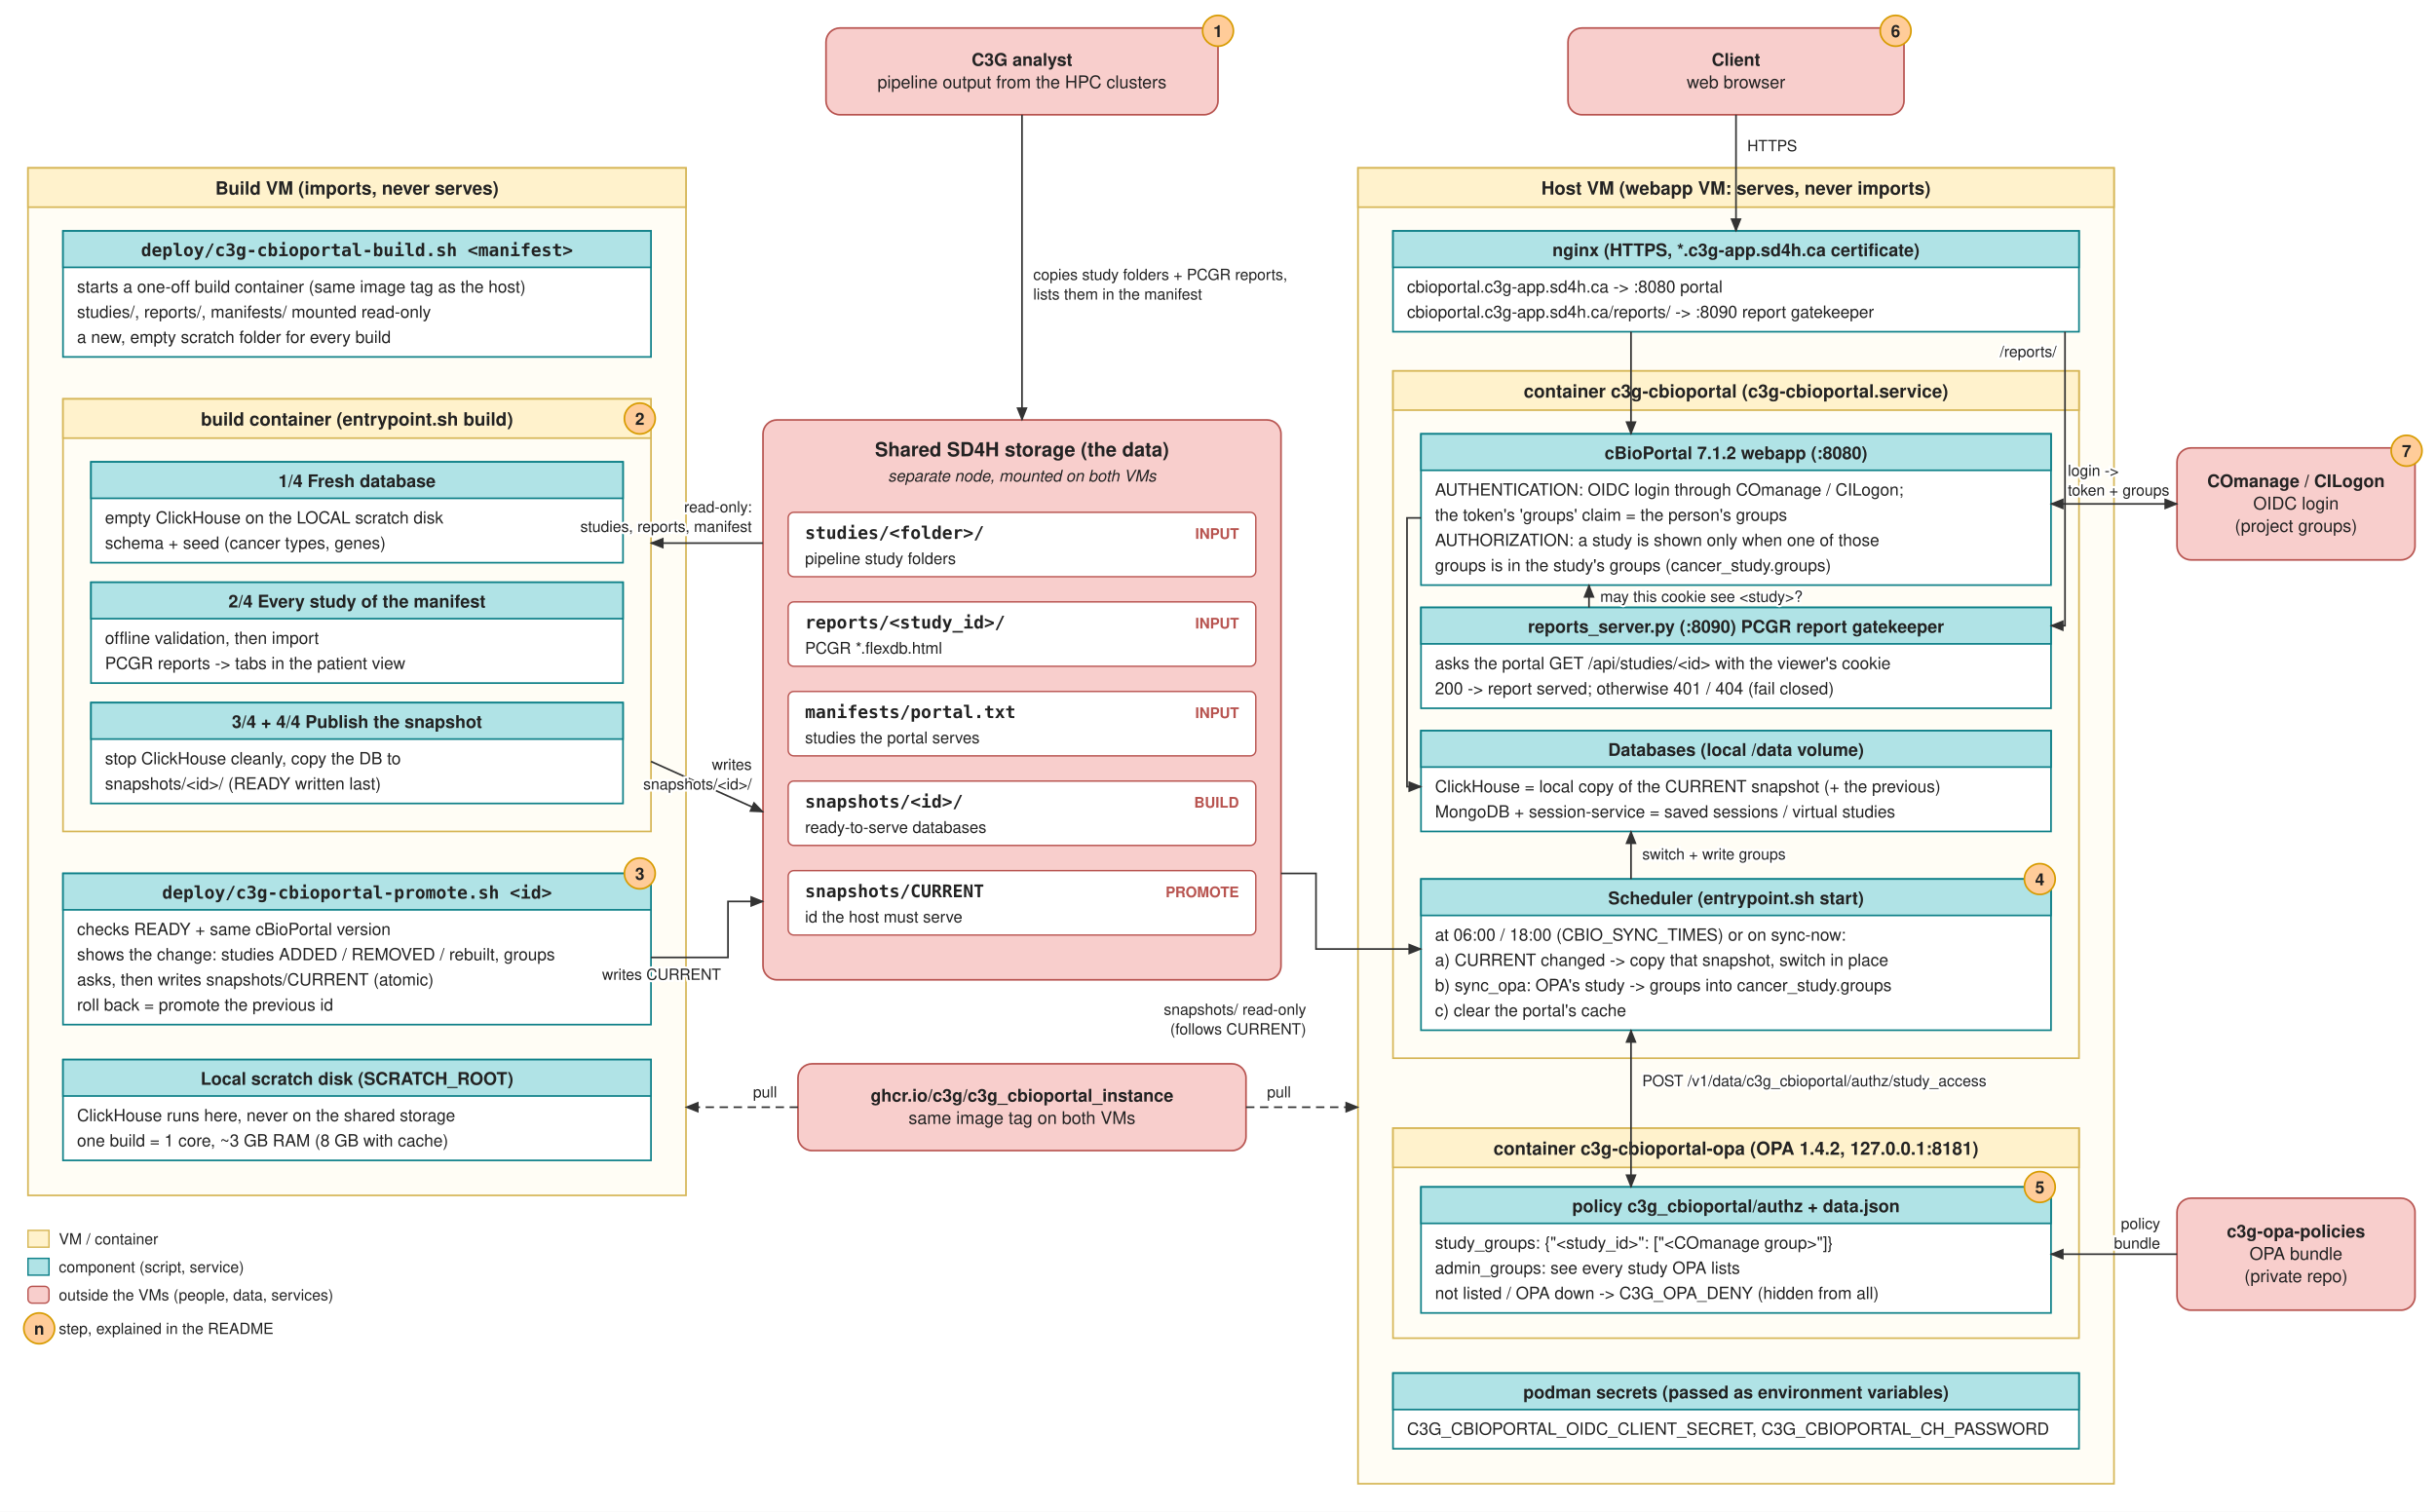
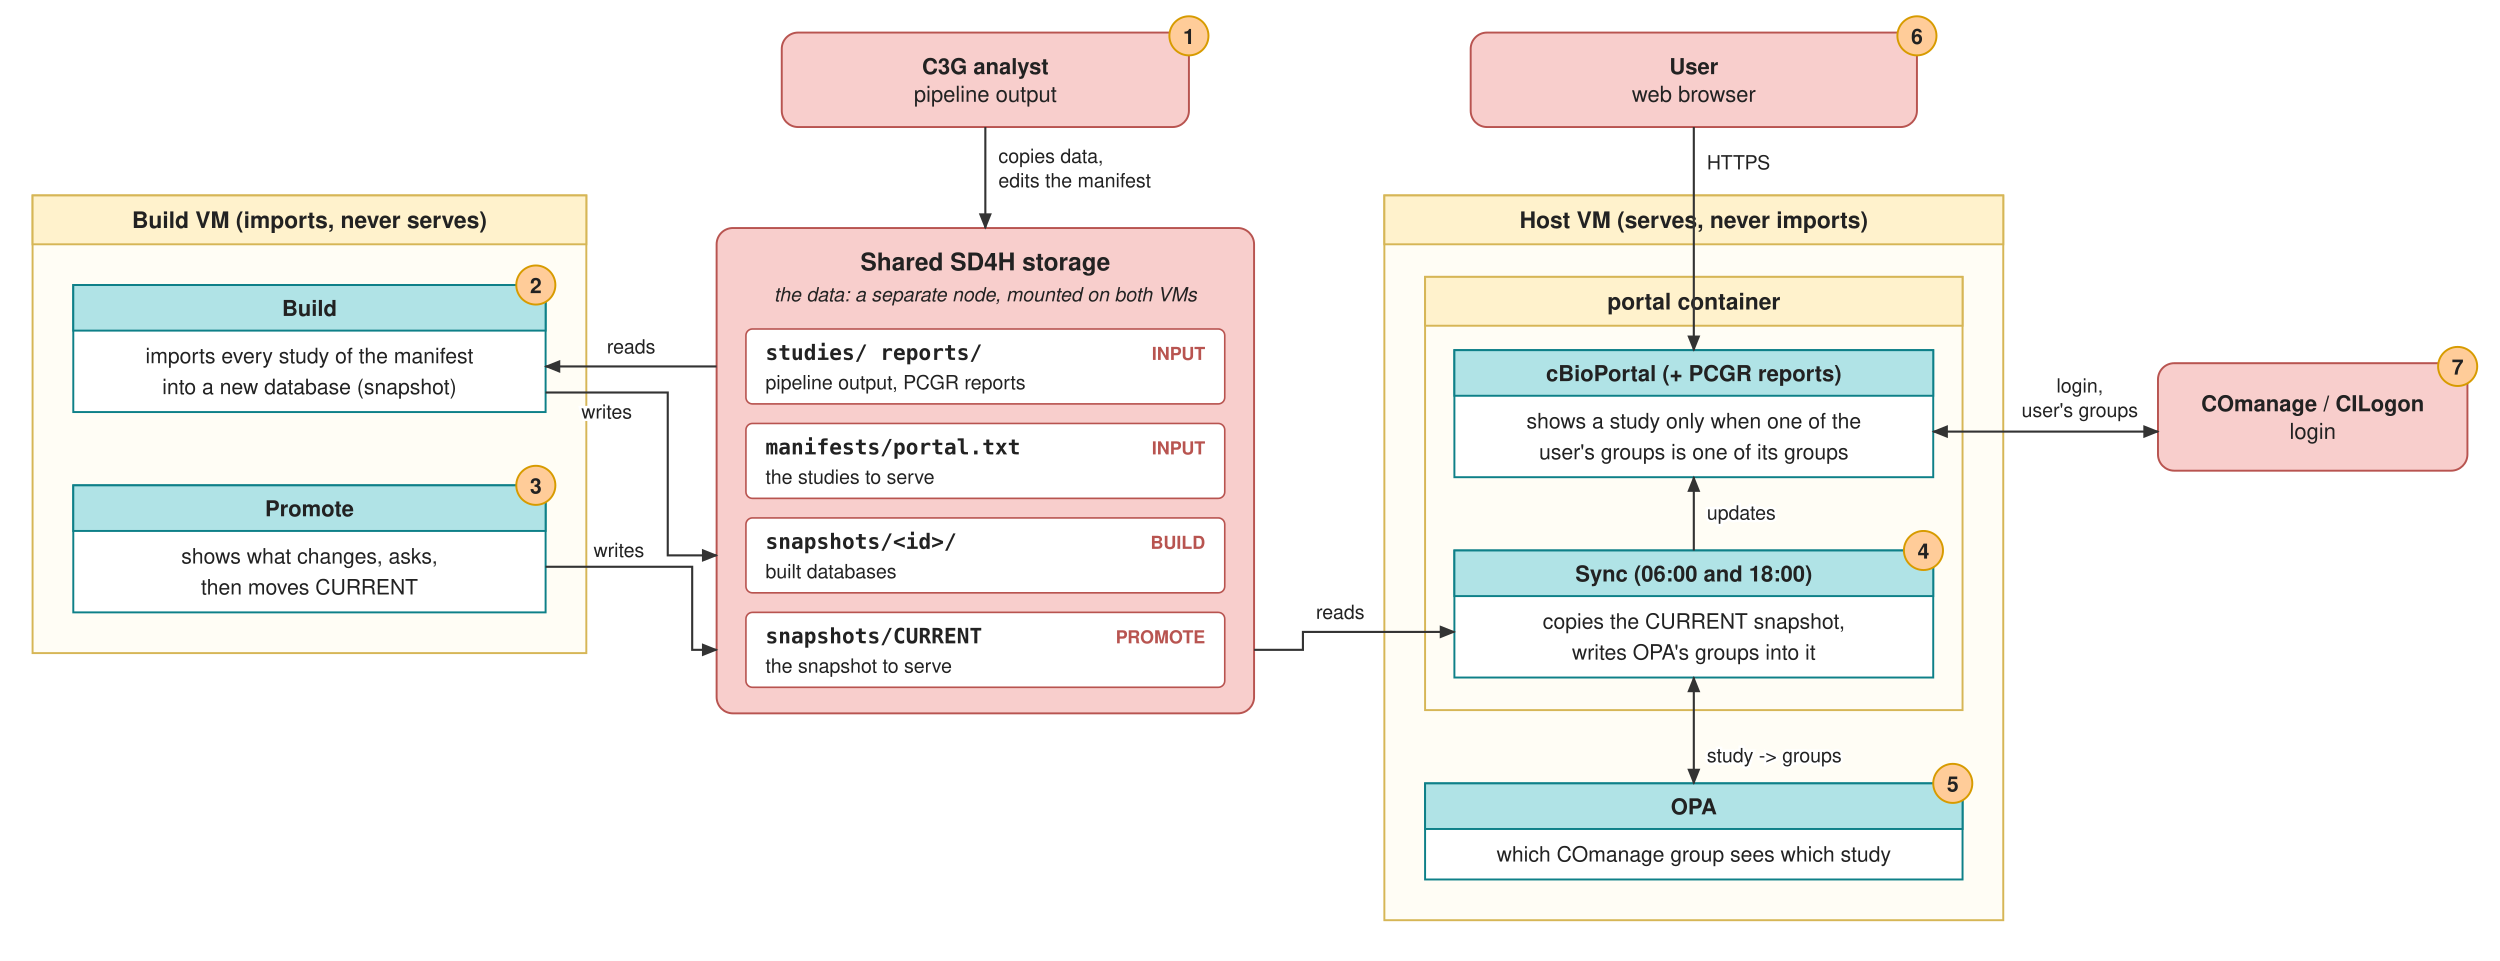
- <svg xmlns="http://www.w3.org/2000/svg" width="1740" height="1080" viewBox="0 0 1740 1080">
+ <svg xmlns="http://www.w3.org/2000/svg" width="1535" height="590" viewBox="0 0 1535 590">
  <defs>
    <marker id="ah" markerWidth="10" markerHeight="8" refX="9" refY="4" orient="auto" markerUnits="userSpaceOnUse">
      <path d="M0,0 L10,4 L0,8 z" fill="#333" />
    </marker>
    <marker id="ah-start" markerWidth="10" markerHeight="8" refX="1" refY="4" orient="auto" markerUnits="userSpaceOnUse">
      <path d="M10,0 L0,4 L10,8 z" fill="#333" />
    </marker>
  </defs>
-   <rect width="1740" height="1080" fill="#ffffff" />
-   <rect x="20" y="120" width="470" height="734" fill="#fffdf5" stroke="#d6b656" stroke-width="1.2" />
-   <rect x="20" y="120" width="470" height="28" fill="#fff2cc" stroke="#d6b656" stroke-width="1.2" />
-   <text x="255.0" y="139" font-family="Helvetica, Arial, sans-serif" font-size="13" font-weight="bold" font-style="normal" text-anchor="middle" fill="#222">Build VM  (imports, never serves)</text>
-   <rect x="45" y="165" width="420" height="90" fill="#ffffff" stroke="#0e8088" stroke-width="1.2" />
-   <rect x="45" y="165" width="420" height="26" fill="#b0e3e6" stroke="#0e8088" stroke-width="1.2" />
-   <text x="255.0" y="183" font-family="Menlo, Consolas, monospace" font-size="12.5" font-weight="bold" font-style="normal" text-anchor="middle" fill="#222">deploy/c3g-cbioportal-build.sh &lt;manifest&gt;</text>
-   <text x="55" y="209" font-family="Helvetica, Arial, sans-serif" font-size="12" font-weight="normal" font-style="normal" text-anchor="start" fill="#222">starts a one-off build container (same image tag as the host)</text>
-   <text x="55" y="227" font-family="Helvetica, Arial, sans-serif" font-size="12" font-weight="normal" font-style="normal" text-anchor="start" fill="#222">studies/, reports/, manifests/ mounted read-only</text>
-   <text x="55" y="245" font-family="Helvetica, Arial, sans-serif" font-size="12" font-weight="normal" font-style="normal" text-anchor="start" fill="#222">a new, empty scratch folder for every build</text>
-   <rect x="45" y="285" width="420" height="309" fill="#fffdf5" stroke="#d6b656" stroke-width="1.2" />
-   <rect x="45" y="285" width="420" height="28" fill="#fff2cc" stroke="#d6b656" stroke-width="1.2" />
-   <text x="255.0" y="304" font-family="Helvetica, Arial, sans-serif" font-size="13" font-weight="bold" font-style="normal" text-anchor="middle" fill="#222">build container  (entrypoint.sh build)</text>
-   <rect x="65" y="330" width="380" height="72" fill="#ffffff" stroke="#0e8088" stroke-width="1.2" />
-   <rect x="65" y="330" width="380" height="26" fill="#b0e3e6" stroke="#0e8088" stroke-width="1.2" />
-   <text x="255.0" y="348" font-family="Helvetica, Arial, sans-serif" font-size="12.5" font-weight="bold" font-style="normal" text-anchor="middle" fill="#222">1/4  Fresh database</text>
-   <text x="75" y="374" font-family="Helvetica, Arial, sans-serif" font-size="12" font-weight="normal" font-style="normal" text-anchor="start" fill="#222">empty ClickHouse on the LOCAL scratch disk</text>
-   <text x="75" y="392" font-family="Helvetica, Arial, sans-serif" font-size="12" font-weight="normal" font-style="normal" text-anchor="start" fill="#222">schema + seed (cancer types, genes)</text>
-   <rect x="65" y="416" width="380" height="72" fill="#ffffff" stroke="#0e8088" stroke-width="1.2" />
-   <rect x="65" y="416" width="380" height="26" fill="#b0e3e6" stroke="#0e8088" stroke-width="1.2" />
-   <text x="255.0" y="434" font-family="Helvetica, Arial, sans-serif" font-size="12.5" font-weight="bold" font-style="normal" text-anchor="middle" fill="#222">2/4  Every study of the manifest</text>
-   <text x="75" y="460" font-family="Helvetica, Arial, sans-serif" font-size="12" font-weight="normal" font-style="normal" text-anchor="start" fill="#222">offline validation, then import</text>
-   <text x="75" y="478" font-family="Helvetica, Arial, sans-serif" font-size="12" font-weight="normal" font-style="normal" text-anchor="start" fill="#222">PCGR reports -&gt; tabs in the patient view</text>
-   <rect x="65" y="502" width="380" height="72" fill="#ffffff" stroke="#0e8088" stroke-width="1.2" />
-   <rect x="65" y="502" width="380" height="26" fill="#b0e3e6" stroke="#0e8088" stroke-width="1.2" />
-   <text x="255.0" y="520" font-family="Helvetica, Arial, sans-serif" font-size="12.5" font-weight="bold" font-style="normal" text-anchor="middle" fill="#222">3/4 + 4/4  Publish the snapshot</text>
-   <text x="75" y="546" font-family="Helvetica, Arial, sans-serif" font-size="12" font-weight="normal" font-style="normal" text-anchor="start" fill="#222">stop ClickHouse cleanly, copy the DB to</text>
-   <text x="75" y="564" font-family="Helvetica, Arial, sans-serif" font-size="12" font-weight="normal" font-style="normal" text-anchor="start" fill="#222">snapshots/&lt;id&gt;/  (READY written last)</text>
-   <circle cx="457" cy="299" r="11" fill="#ffcc99" stroke="#d79b00" stroke-width="1.2" />
-   <text x="457" y="303.5" font-family="Helvetica, Arial, sans-serif" font-size="12" font-weight="bold" font-style="normal" text-anchor="middle" fill="#222">2</text>
-   <rect x="45" y="624" width="420" height="108" fill="#ffffff" stroke="#0e8088" stroke-width="1.2" />
-   <rect x="45" y="624" width="420" height="26" fill="#b0e3e6" stroke="#0e8088" stroke-width="1.2" />
-   <text x="255.0" y="642" font-family="Menlo, Consolas, monospace" font-size="12.5" font-weight="bold" font-style="normal" text-anchor="middle" fill="#222">deploy/c3g-cbioportal-promote.sh &lt;id&gt;</text>
-   <text x="55" y="668" font-family="Helvetica, Arial, sans-serif" font-size="12" font-weight="normal" font-style="normal" text-anchor="start" fill="#222">checks READY + same cBioPortal version</text>
-   <text x="55" y="686" font-family="Helvetica, Arial, sans-serif" font-size="12" font-weight="normal" font-style="normal" text-anchor="start" fill="#222">shows the change: studies ADDED / REMOVED / rebuilt, groups</text>
-   <text x="55" y="704" font-family="Helvetica, Arial, sans-serif" font-size="12" font-weight="normal" font-style="normal" text-anchor="start" fill="#222">asks, then writes snapshots/CURRENT (atomic)</text>
-   <text x="55" y="722" font-family="Helvetica, Arial, sans-serif" font-size="12" font-weight="normal" font-style="normal" text-anchor="start" fill="#222">roll back = promote the previous id</text>
-   <circle cx="457" cy="624" r="11" fill="#ffcc99" stroke="#d79b00" stroke-width="1.2" />
-   <text x="457" y="628.5" font-family="Helvetica, Arial, sans-serif" font-size="12" font-weight="bold" font-style="normal" text-anchor="middle" fill="#222">3</text>
-   <rect x="45" y="757" width="420" height="72" fill="#ffffff" stroke="#0e8088" stroke-width="1.2" />
-   <rect x="45" y="757" width="420" height="26" fill="#b0e3e6" stroke="#0e8088" stroke-width="1.2" />
-   <text x="255.0" y="775" font-family="Helvetica, Arial, sans-serif" font-size="12.5" font-weight="bold" font-style="normal" text-anchor="middle" fill="#222">Local scratch disk  (SCRATCH_ROOT)</text>
-   <text x="55" y="801" font-family="Helvetica, Arial, sans-serif" font-size="12" font-weight="normal" font-style="normal" text-anchor="start" fill="#222">ClickHouse runs here, never on the shared storage</text>
-   <text x="55" y="819" font-family="Helvetica, Arial, sans-serif" font-size="12" font-weight="normal" font-style="normal" text-anchor="start" fill="#222">one build = 1 core, ~3 GB RAM (8 GB with cache)</text>
-   <rect x="545" y="300" width="370" height="400" rx="10" fill="#f8cecc" stroke="#b85450" stroke-width="1.2" />
-   <text x="730.0" y="326" font-family="Helvetica, Arial, sans-serif" font-size="14" font-weight="bold" font-style="normal" text-anchor="middle" fill="#222">Shared SD4H storage  (the data)</text>
-   <text x="730.0" y="344" font-family="Helvetica, Arial, sans-serif" font-size="11.5" font-weight="normal" font-style="italic" text-anchor="middle" fill="#222">separate node, mounted on both VMs</text>
-   <rect x="563" y="366" width="334" height="46" rx="4" fill="#ffffff" stroke="#b85450" />
-   <text x="575" y="385" font-family="Menlo, Consolas, monospace" font-size="12.5" font-weight="bold" font-style="normal" text-anchor="start" fill="#222">studies/&lt;folder&gt;/</text>
-   <text x="575" y="403" font-family="Helvetica, Arial, sans-serif" font-size="11.5" font-weight="normal" font-style="normal" text-anchor="start" fill="#222">pipeline study folders</text>
-   <text x="885" y="385" font-family="Helvetica, Arial, sans-serif" font-size="10.5" font-weight="bold" font-style="normal" text-anchor="end" fill="#b85450">INPUT</text>
-   <rect x="563" y="430" width="334" height="46" rx="4" fill="#ffffff" stroke="#b85450" />
-   <text x="575" y="449" font-family="Menlo, Consolas, monospace" font-size="12.5" font-weight="bold" font-style="normal" text-anchor="start" fill="#222">reports/&lt;study_id&gt;/</text>
-   <text x="575" y="467" font-family="Helvetica, Arial, sans-serif" font-size="11.5" font-weight="normal" font-style="normal" text-anchor="start" fill="#222">PCGR *.flexdb.html</text>
-   <text x="885" y="449" font-family="Helvetica, Arial, sans-serif" font-size="10.5" font-weight="bold" font-style="normal" text-anchor="end" fill="#b85450">INPUT</text>
-   <rect x="563" y="494" width="334" height="46" rx="4" fill="#ffffff" stroke="#b85450" />
-   <text x="575" y="513" font-family="Menlo, Consolas, monospace" font-size="12.5" font-weight="bold" font-style="normal" text-anchor="start" fill="#222">manifests/portal.txt</text>
-   <text x="575" y="531" font-family="Helvetica, Arial, sans-serif" font-size="11.5" font-weight="normal" font-style="normal" text-anchor="start" fill="#222">studies the portal serves</text>
-   <text x="885" y="513" font-family="Helvetica, Arial, sans-serif" font-size="10.5" font-weight="bold" font-style="normal" text-anchor="end" fill="#b85450">INPUT</text>
-   <rect x="563" y="558" width="334" height="46" rx="4" fill="#ffffff" stroke="#b85450" />
-   <text x="575" y="577" font-family="Menlo, Consolas, monospace" font-size="12.5" font-weight="bold" font-style="normal" text-anchor="start" fill="#222">snapshots/&lt;id&gt;/</text>
-   <text x="575" y="595" font-family="Helvetica, Arial, sans-serif" font-size="11.5" font-weight="normal" font-style="normal" text-anchor="start" fill="#222">ready-to-serve databases</text>
-   <text x="885" y="577" font-family="Helvetica, Arial, sans-serif" font-size="10.5" font-weight="bold" font-style="normal" text-anchor="end" fill="#b85450">BUILD</text>
-   <rect x="563" y="622" width="334" height="46" rx="4" fill="#ffffff" stroke="#b85450" />
-   <text x="575" y="641" font-family="Menlo, Consolas, monospace" font-size="12.5" font-weight="bold" font-style="normal" text-anchor="start" fill="#222">snapshots/CURRENT</text>
-   <text x="575" y="659" font-family="Helvetica, Arial, sans-serif" font-size="11.5" font-weight="normal" font-style="normal" text-anchor="start" fill="#222">id the host must serve</text>
-   <text x="885" y="641" font-family="Helvetica, Arial, sans-serif" font-size="10.5" font-weight="bold" font-style="normal" text-anchor="end" fill="#b85450">PROMOTE</text>
-   <rect x="590" y="20" width="280" height="62" rx="10" fill="#f8cecc" stroke="#b85450" stroke-width="1.2" />
-   <text x="730.0" y="47.0" font-family="Helvetica, Arial, sans-serif" font-size="12.5" font-weight="bold" font-style="normal" text-anchor="middle" fill="#222">C3G analyst</text>
-   <text x="730.0" y="63.0" font-family="Helvetica, Arial, sans-serif" font-size="12.5" font-weight="normal" font-style="normal" text-anchor="middle" fill="#222">pipeline output from the HPC clusters</text>
-   <circle cx="870" cy="22" r="11" fill="#ffcc99" stroke="#d79b00" stroke-width="1.2" />
-   <text x="870" y="26.5" font-family="Helvetica, Arial, sans-serif" font-size="12" font-weight="bold" font-style="normal" text-anchor="middle" fill="#222">1</text>
-   <polyline points="730.0,82 730.0,300" fill="none" stroke="#333" stroke-width="1.2" marker-end="url(#ah)" />
-   <text x="738.0" y="200" font-family="Helvetica, Arial, sans-serif" font-size="11" text-anchor="start" fill="#222" stroke="#ffffff" stroke-width="3" paint-order="stroke">copies study folders + PCGR reports,</text>
-   <text x="738.0" y="214" font-family="Helvetica, Arial, sans-serif" font-size="11" text-anchor="start" fill="#222" stroke="#ffffff" stroke-width="3" paint-order="stroke">lists them in the manifest</text>
-   <rect x="970" y="120" width="540" height="940" fill="#fffdf5" stroke="#d6b656" stroke-width="1.2" />
-   <rect x="970" y="120" width="540" height="28" fill="#fff2cc" stroke="#d6b656" stroke-width="1.2" />
-   <text x="1240.0" y="139" font-family="Helvetica, Arial, sans-serif" font-size="13" font-weight="bold" font-style="normal" text-anchor="middle" fill="#222">Host VM  (webapp VM: serves, never imports)</text>
-   <rect x="995" y="165" width="490" height="72" fill="#ffffff" stroke="#0e8088" stroke-width="1.2" />
-   <rect x="995" y="165" width="490" height="26" fill="#b0e3e6" stroke="#0e8088" stroke-width="1.2" />
-   <text x="1240.0" y="183" font-family="Helvetica, Arial, sans-serif" font-size="12.5" font-weight="bold" font-style="normal" text-anchor="middle" fill="#222">nginx  (HTTPS, *.c3g-app.sd4h.ca certificate)</text>
-   <text x="1005" y="209" font-family="Helvetica, Arial, sans-serif" font-size="12" font-weight="normal" font-style="normal" text-anchor="start" fill="#222">cbioportal.c3g-app.sd4h.ca     -&gt; :8080 portal</text>
-   <text x="1005" y="227" font-family="Helvetica, Arial, sans-serif" font-size="12" font-weight="normal" font-style="normal" text-anchor="start" fill="#222">cbioportal.c3g-app.sd4h.ca/reports/  -&gt; :8090 report gatekeeper</text>
-   <rect x="995" y="265" width="490" height="491" fill="#fffdf5" stroke="#d6b656" stroke-width="1.2" />
-   <rect x="995" y="265" width="490" height="28" fill="#fff2cc" stroke="#d6b656" stroke-width="1.2" />
-   <text x="1240.0" y="284" font-family="Helvetica, Arial, sans-serif" font-size="13" font-weight="bold" font-style="normal" text-anchor="middle" fill="#222">container c3g-cbioportal  (c3g-cbioportal.service)</text>
-   <rect x="1015" y="310" width="450" height="108" fill="#ffffff" stroke="#0e8088" stroke-width="1.2" />
-   <rect x="1015" y="310" width="450" height="26" fill="#b0e3e6" stroke="#0e8088" stroke-width="1.2" />
-   <text x="1240.0" y="328" font-family="Helvetica, Arial, sans-serif" font-size="12.5" font-weight="bold" font-style="normal" text-anchor="middle" fill="#222">cBioPortal 7.1.2 webapp  (:8080)</text>
-   <text x="1025" y="354" font-family="Helvetica, Arial, sans-serif" font-size="12" font-weight="normal" font-style="normal" text-anchor="start" fill="#222">AUTHENTICATION: OIDC login through COmanage / CILogon;</text>
-   <text x="1025" y="372" font-family="Helvetica, Arial, sans-serif" font-size="12" font-weight="normal" font-style="normal" text-anchor="start" fill="#222">    the token's 'groups' claim = the person's groups</text>
-   <text x="1025" y="390" font-family="Helvetica, Arial, sans-serif" font-size="12" font-weight="normal" font-style="normal" text-anchor="start" fill="#222">AUTHORIZATION: a study is shown only when one of those</text>
-   <text x="1025" y="408" font-family="Helvetica, Arial, sans-serif" font-size="12" font-weight="normal" font-style="normal" text-anchor="start" fill="#222">    groups is in the study's groups (cancer_study.groups)</text>
-   <rect x="1015" y="434" width="450" height="72" fill="#ffffff" stroke="#0e8088" stroke-width="1.2" />
-   <rect x="1015" y="434" width="450" height="26" fill="#b0e3e6" stroke="#0e8088" stroke-width="1.2" />
-   <text x="1240.0" y="452" font-family="Helvetica, Arial, sans-serif" font-size="12.5" font-weight="bold" font-style="normal" text-anchor="middle" fill="#222">reports_server.py  (:8090)  PCGR report gatekeeper</text>
-   <text x="1025" y="478" font-family="Helvetica, Arial, sans-serif" font-size="12" font-weight="normal" font-style="normal" text-anchor="start" fill="#222">asks the portal GET /api/studies/&lt;id&gt; with the viewer's cookie</text>
-   <text x="1025" y="496" font-family="Helvetica, Arial, sans-serif" font-size="12" font-weight="normal" font-style="normal" text-anchor="start" fill="#222">200 -&gt; report served; otherwise 401 / 404 (fail closed)</text>
-   <rect x="1015" y="522" width="450" height="72" fill="#ffffff" stroke="#0e8088" stroke-width="1.2" />
-   <rect x="1015" y="522" width="450" height="26" fill="#b0e3e6" stroke="#0e8088" stroke-width="1.2" />
-   <text x="1240.0" y="540" font-family="Helvetica, Arial, sans-serif" font-size="12.5" font-weight="bold" font-style="normal" text-anchor="middle" fill="#222">Databases  (local /data volume)</text>
-   <text x="1025" y="566" font-family="Helvetica, Arial, sans-serif" font-size="12" font-weight="normal" font-style="normal" text-anchor="start" fill="#222">ClickHouse = local copy of the CURRENT snapshot (+ the previous)</text>
-   <text x="1025" y="584" font-family="Helvetica, Arial, sans-serif" font-size="12" font-weight="normal" font-style="normal" text-anchor="start" fill="#222">MongoDB + session-service = saved sessions / virtual studies</text>
-   <rect x="1015" y="628" width="450" height="108" fill="#ffffff" stroke="#0e8088" stroke-width="1.2" />
-   <rect x="1015" y="628" width="450" height="26" fill="#b0e3e6" stroke="#0e8088" stroke-width="1.2" />
-   <text x="1240.0" y="646" font-family="Helvetica, Arial, sans-serif" font-size="12.5" font-weight="bold" font-style="normal" text-anchor="middle" fill="#222">Scheduler  (entrypoint.sh start)</text>
-   <text x="1025" y="672" font-family="Helvetica, Arial, sans-serif" font-size="12" font-weight="normal" font-style="normal" text-anchor="start" fill="#222">at 06:00 / 18:00 (CBIO_SYNC_TIMES) or on sync-now:</text>
-   <text x="1025" y="690" font-family="Helvetica, Arial, sans-serif" font-size="12" font-weight="normal" font-style="normal" text-anchor="start" fill="#222">a) CURRENT changed -&gt; copy that snapshot, switch in place</text>
-   <text x="1025" y="708" font-family="Helvetica, Arial, sans-serif" font-size="12" font-weight="normal" font-style="normal" text-anchor="start" fill="#222">b) sync_opa: OPA's study -&gt; groups into cancer_study.groups</text>
-   <text x="1025" y="726" font-family="Helvetica, Arial, sans-serif" font-size="12" font-weight="normal" font-style="normal" text-anchor="start" fill="#222">c) clear the portal's cache</text>
-   <circle cx="1457" cy="628" r="11" fill="#ffcc99" stroke="#d79b00" stroke-width="1.2" />
-   <text x="1457" y="632.5" font-family="Helvetica, Arial, sans-serif" font-size="12" font-weight="bold" font-style="normal" text-anchor="middle" fill="#222">4</text>
-   <rect x="995" y="806" width="490" height="150" fill="#fffdf5" stroke="#d6b656" stroke-width="1.2" />
-   <rect x="995" y="806" width="490" height="28" fill="#fff2cc" stroke="#d6b656" stroke-width="1.2" />
-   <text x="1240.0" y="825" font-family="Helvetica, Arial, sans-serif" font-size="13" font-weight="bold" font-style="normal" text-anchor="middle" fill="#222">container c3g-cbioportal-opa  (OPA 1.4.2, 127.0.0.1:8181)</text>
-   <rect x="1015" y="848" width="450" height="90" fill="#ffffff" stroke="#0e8088" stroke-width="1.2" />
-   <rect x="1015" y="848" width="450" height="26" fill="#b0e3e6" stroke="#0e8088" stroke-width="1.2" />
-   <text x="1240.0" y="866" font-family="Helvetica, Arial, sans-serif" font-size="12.5" font-weight="bold" font-style="normal" text-anchor="middle" fill="#222">policy c3g_cbioportal/authz + data.json</text>
-   <text x="1025" y="892" font-family="Helvetica, Arial, sans-serif" font-size="12" font-weight="normal" font-style="normal" text-anchor="start" fill="#222">study_groups: {"&lt;study_id&gt;": ["&lt;COmanage group&gt;"]}</text>
-   <text x="1025" y="910" font-family="Helvetica, Arial, sans-serif" font-size="12" font-weight="normal" font-style="normal" text-anchor="start" fill="#222">admin_groups: see every study OPA lists</text>
-   <text x="1025" y="928" font-family="Helvetica, Arial, sans-serif" font-size="12" font-weight="normal" font-style="normal" text-anchor="start" fill="#222">not listed / OPA down -&gt; C3G_OPA_DENY (hidden from all)</text>
-   <circle cx="1457" cy="848" r="11" fill="#ffcc99" stroke="#d79b00" stroke-width="1.2" />
-   <text x="1457" y="852.5" font-family="Helvetica, Arial, sans-serif" font-size="12" font-weight="bold" font-style="normal" text-anchor="middle" fill="#222">5</text>
-   <rect x="995" y="981" width="490" height="54" fill="#ffffff" stroke="#0e8088" stroke-width="1.2" />
-   <rect x="995" y="981" width="490" height="26" fill="#b0e3e6" stroke="#0e8088" stroke-width="1.2" />
-   <text x="1240.0" y="999" font-family="Helvetica, Arial, sans-serif" font-size="12.5" font-weight="bold" font-style="normal" text-anchor="middle" fill="#222">podman secrets  (passed as environment variables)</text>
-   <text x="1005" y="1025" font-family="Helvetica, Arial, sans-serif" font-size="12" font-weight="normal" font-style="normal" text-anchor="start" fill="#222">C3G_CBIOPORTAL_OIDC_CLIENT_SECRET,  C3G_CBIOPORTAL_CH_PASSWORD</text>
-   <rect x="1120" y="20" width="240" height="62" rx="10" fill="#f8cecc" stroke="#b85450" stroke-width="1.2" />
-   <text x="1240.0" y="47.0" font-family="Helvetica, Arial, sans-serif" font-size="12.5" font-weight="bold" font-style="normal" text-anchor="middle" fill="#222">Client</text>
-   <text x="1240.0" y="63.0" font-family="Helvetica, Arial, sans-serif" font-size="12.5" font-weight="normal" font-style="normal" text-anchor="middle" fill="#222">web browser</text>
-   <circle cx="1354" cy="22" r="11" fill="#ffcc99" stroke="#d79b00" stroke-width="1.2" />
-   <text x="1354" y="26.5" font-family="Helvetica, Arial, sans-serif" font-size="12" font-weight="bold" font-style="normal" text-anchor="middle" fill="#222">6</text>
-   <polyline points="1240,82 1240,165" fill="none" stroke="#333" stroke-width="1.2" marker-end="url(#ah)" />
-   <text x="1248" y="108" font-family="Helvetica, Arial, sans-serif" font-size="11" text-anchor="start" fill="#222" stroke="#ffffff" stroke-width="3" paint-order="stroke">HTTPS</text>
-   <rect x="1555" y="320" width="170" height="80" rx="10" fill="#f8cecc" stroke="#b85450" stroke-width="1.2" />
-   <text x="1640.0" y="348.0" font-family="Helvetica, Arial, sans-serif" font-size="12.5" font-weight="bold" font-style="normal" text-anchor="middle" fill="#222">COmanage / CILogon</text>
-   <text x="1640.0" y="364.0" font-family="Helvetica, Arial, sans-serif" font-size="12.5" font-weight="normal" font-style="normal" text-anchor="middle" fill="#222">OIDC login</text>
-   <text x="1640.0" y="380.0" font-family="Helvetica, Arial, sans-serif" font-size="12.5" font-weight="normal" font-style="normal" text-anchor="middle" fill="#222">(project groups)</text>
-   <circle cx="1719" cy="322" r="11" fill="#ffcc99" stroke="#d79b00" stroke-width="1.2" />
-   <text x="1719" y="326.5" font-family="Helvetica, Arial, sans-serif" font-size="12" font-weight="bold" font-style="normal" text-anchor="middle" fill="#222">7</text>
-   <polyline points="1465,360 1555,360" fill="none" stroke="#333" stroke-width="1.2" marker-start="url(#ah-start)" marker-end="url(#ah)" />
-   <text x="1477" y="340" font-family="Helvetica, Arial, sans-serif" font-size="11" text-anchor="start" fill="#222" stroke="#ffffff" stroke-width="3" paint-order="stroke">login -&gt;</text>
-   <text x="1477" y="354" font-family="Helvetica, Arial, sans-serif" font-size="11" text-anchor="start" fill="#222" stroke="#ffffff" stroke-width="3" paint-order="stroke">token + groups</text>
-   <rect x="1555" y="856" width="170" height="80" rx="10" fill="#f8cecc" stroke="#b85450" stroke-width="1.2" />
-   <text x="1640.0" y="884.0" font-family="Helvetica, Arial, sans-serif" font-size="12.5" font-weight="bold" font-style="normal" text-anchor="middle" fill="#222">c3g-opa-policies</text>
-   <text x="1640.0" y="900.0" font-family="Helvetica, Arial, sans-serif" font-size="12.5" font-weight="normal" font-style="normal" text-anchor="middle" fill="#222">OPA bundle</text>
-   <text x="1640.0" y="916.0" font-family="Helvetica, Arial, sans-serif" font-size="12.5" font-weight="normal" font-style="normal" text-anchor="middle" fill="#222">(private repo)</text>
-   <polyline points="1555,896 1465,896" fill="none" stroke="#333" stroke-width="1.2" marker-end="url(#ah)" />
-   <text x="1543" y="878" font-family="Helvetica, Arial, sans-serif" font-size="11" text-anchor="end" fill="#222" stroke="#ffffff" stroke-width="3" paint-order="stroke">policy</text>
-   <text x="1543" y="892" font-family="Helvetica, Arial, sans-serif" font-size="11" text-anchor="end" fill="#222" stroke="#ffffff" stroke-width="3" paint-order="stroke">bundle</text>
-   <rect x="570" y="760" width="320" height="62" rx="10" fill="#f8cecc" stroke="#b85450" stroke-width="1.2" />
-   <text x="730.0" y="787.0" font-family="Helvetica, Arial, sans-serif" font-size="12.5" font-weight="bold" font-style="normal" text-anchor="middle" fill="#222">ghcr.io/c3g/c3g_cbioportal_instance</text>
-   <text x="730.0" y="803.0" font-family="Helvetica, Arial, sans-serif" font-size="12.5" font-weight="normal" font-style="normal" text-anchor="middle" fill="#222">same image tag on both VMs</text>
-   <polyline points="570,791 490,791" fill="none" stroke="#333" stroke-width="1.2" stroke-dasharray="6,4" marker-end="url(#ah)" />
-   <text x="555" y="784" font-family="Helvetica, Arial, sans-serif" font-size="11" text-anchor="end" fill="#222" stroke="#ffffff" stroke-width="3" paint-order="stroke">pull</text>
-   <polyline points="890,791 970,791" fill="none" stroke="#333" stroke-width="1.2" stroke-dasharray="6,4" marker-end="url(#ah)" />
-   <text x="905" y="784" font-family="Helvetica, Arial, sans-serif" font-size="11" text-anchor="start" fill="#222" stroke="#ffffff" stroke-width="3" paint-order="stroke">pull</text>
-   <polyline points="1165,237 1165,310" fill="none" stroke="#333" stroke-width="1.2" marker-end="url(#ah)" />
-   <polyline points="1475,237 1475,447 1465,447" fill="none" stroke="#333" stroke-width="1.2" marker-end="url(#ah)" />
-   <text x="1469" y="255" font-family="Helvetica, Arial, sans-serif" font-size="11" text-anchor="end" fill="#222" stroke="#ffffff" stroke-width="3" paint-order="stroke">/reports/</text>
-   <polyline points="1135,434 1135,418" fill="none" stroke="#333" stroke-width="1.2" marker-end="url(#ah)" />
-   <text x="1143" y="430" font-family="Helvetica, Arial, sans-serif" font-size="11" text-anchor="start" fill="#222" stroke="#ffffff" stroke-width="3" paint-order="stroke">may this cookie see &lt;study&gt;?</text>
-   <polyline points="1015,370 1005,370 1005,562 1015,562" fill="none" stroke="#333" stroke-width="1.2" marker-end="url(#ah)" />
-   <text x="1011" y="476.0" font-family="Helvetica, Arial, sans-serif" font-size="10" font-weight="normal" font-style="normal" text-anchor="start" fill="#222" />
-   <polyline points="1165,628 1165,594" fill="none" stroke="#333" stroke-width="1.2" marker-end="url(#ah)" />
-   <text x="1173" y="614" font-family="Helvetica, Arial, sans-serif" font-size="11" text-anchor="start" fill="#222" stroke="#ffffff" stroke-width="3" paint-order="stroke">switch + write groups</text>
-   <polyline points="1165,736 1165,848" fill="none" stroke="#333" stroke-width="1.2" marker-start="url(#ah-start)" marker-end="url(#ah)" />
-   <text x="1173" y="776" font-family="Helvetica, Arial, sans-serif" font-size="11" text-anchor="start" fill="#222" stroke="#ffffff" stroke-width="3" paint-order="stroke">POST /v1/data/c3g_cbioportal/authz/study_access</text>
-   <polyline points="545,388 465,388" fill="none" stroke="#333" stroke-width="1.2" marker-end="url(#ah)" />
-   <text x="537" y="366" font-family="Helvetica, Arial, sans-serif" font-size="11" text-anchor="end" fill="#222" stroke="#ffffff" stroke-width="3" paint-order="stroke">read-only:</text>
-   <text x="537" y="380" font-family="Helvetica, Arial, sans-serif" font-size="11" text-anchor="end" fill="#222" stroke="#ffffff" stroke-width="3" paint-order="stroke">studies, reports, manifest</text>
-   <polyline points="465,544 545,580" fill="none" stroke="#333" stroke-width="1.2" marker-end="url(#ah)" />
-   <text x="537" y="550" font-family="Helvetica, Arial, sans-serif" font-size="11" text-anchor="end" fill="#222" stroke="#ffffff" stroke-width="3" paint-order="stroke">writes</text>
-   <text x="537" y="564" font-family="Helvetica, Arial, sans-serif" font-size="11" text-anchor="end" fill="#222" stroke="#ffffff" stroke-width="3" paint-order="stroke">snapshots/&lt;id&gt;/</text>
-   <polyline points="465,684 520,684 520,644 545,644" fill="none" stroke="#333" stroke-width="1.2" marker-end="url(#ah)" />
-   <text x="515" y="700" font-family="Helvetica, Arial, sans-serif" font-size="11" text-anchor="end" fill="#222" stroke="#ffffff" stroke-width="3" paint-order="stroke">writes CURRENT</text>
-   <polyline points="915,624 940,624 940,678 1015,678" fill="none" stroke="#333" stroke-width="1.2" marker-end="url(#ah)" />
-   <text x="933" y="725" font-family="Helvetica, Arial, sans-serif" font-size="11" text-anchor="end" fill="#222" stroke="#ffffff" stroke-width="3" paint-order="stroke">snapshots/ read-only</text>
-   <text x="933" y="739" font-family="Helvetica, Arial, sans-serif" font-size="11" text-anchor="end" fill="#222" stroke="#ffffff" stroke-width="3" paint-order="stroke">(follows CURRENT)</text>
-   <rect x="20" y="879" width="15" height="12" fill="#fff2cc" stroke="#d6b656" />
-   <text x="42" y="889" font-family="Helvetica, Arial, sans-serif" font-size="11" font-weight="normal" font-style="normal" text-anchor="start" fill="#222">VM / container</text>
-   <rect x="20" y="899" width="15" height="12" fill="#b0e3e6" stroke="#0e8088" />
-   <text x="42" y="909" font-family="Helvetica, Arial, sans-serif" font-size="11" font-weight="normal" font-style="normal" text-anchor="start" fill="#222">component (script, service)</text>
-   <rect x="20" y="919" width="15" height="12" rx="3" fill="#f8cecc" stroke="#b85450" />
-   <text x="42" y="929" font-family="Helvetica, Arial, sans-serif" font-size="11" font-weight="normal" font-style="normal" text-anchor="start" fill="#222">outside the VMs (people, data, services)</text>
-   <circle cx="28" cy="949" r="11" fill="#ffcc99" stroke="#d79b00" stroke-width="1.2" />
-   <text x="28" y="953.5" font-family="Helvetica, Arial, sans-serif" font-size="12" font-weight="bold" font-style="normal" text-anchor="middle" fill="#222">n</text>
-   <text x="42" y="953" font-family="Helvetica, Arial, sans-serif" font-size="11" font-weight="normal" font-style="normal" text-anchor="start" fill="#222">step, explained in the README</text>
+   <rect width="1535" height="590" fill="#ffffff" />
+   <rect x="20" y="120" width="340" height="281" fill="#fffdf5" stroke="#d6b656" stroke-width="1.2" />
+   <rect x="20" y="120" width="340" height="30" fill="#fff2cc" stroke="#d6b656" stroke-width="1.2" />
+   <text x="190.0" y="140" font-family="Helvetica, Arial, sans-serif" font-size="14" font-weight="bold" font-style="normal" text-anchor="middle" fill="#222">Build VM  (imports, never serves)</text>
+   <rect x="850" y="120" width="380" height="445" fill="#fffdf5" stroke="#d6b656" stroke-width="1.2" />
+   <rect x="850" y="120" width="380" height="30" fill="#fff2cc" stroke="#d6b656" stroke-width="1.2" />
+   <text x="1040.0" y="140" font-family="Helvetica, Arial, sans-serif" font-size="14" font-weight="bold" font-style="normal" text-anchor="middle" fill="#222">Host VM  (serves, never imports)</text>
+   <rect x="875" y="170" width="330" height="266" fill="#fffdf5" stroke="#d6b656" stroke-width="1.2" />
+   <rect x="875" y="170" width="330" height="30" fill="#fff2cc" stroke="#d6b656" stroke-width="1.2" />
+   <text x="1040.0" y="190" font-family="Helvetica, Arial, sans-serif" font-size="14" font-weight="bold" font-style="normal" text-anchor="middle" fill="#222">portal container</text>
+   <rect x="440" y="140" width="330" height="298" rx="10" fill="#f8cecc" stroke="#b85450" stroke-width="1.2" />
+   <text x="605.0" y="166" font-family="Helvetica, Arial, sans-serif" font-size="15" font-weight="bold" font-style="normal" text-anchor="middle" fill="#222">Shared SD4H storage</text>
+   <text x="605.0" y="185" font-family="Helvetica, Arial, sans-serif" font-size="12" font-weight="normal" font-style="italic" text-anchor="middle" fill="#222">the data: a separate node, mounted on both VMs</text>
+   <rect x="458" y="202" width="294" height="46" rx="4" fill="#ffffff" stroke="#b85450" />
+   <text x="470" y="221" font-family="Menlo, Consolas, monospace" font-size="13" font-weight="bold" font-style="normal" text-anchor="start" fill="#222">studies/  reports/</text>
+   <text x="470" y="239" font-family="Helvetica, Arial, sans-serif" font-size="12" font-weight="normal" font-style="normal" text-anchor="start" fill="#222">pipeline output, PCGR reports</text>
+   <text x="740" y="221" font-family="Helvetica, Arial, sans-serif" font-size="11" font-weight="bold" font-style="normal" text-anchor="end" fill="#b85450">INPUT</text>
+   <rect x="458" y="260" width="294" height="46" rx="4" fill="#ffffff" stroke="#b85450" />
+   <text x="470" y="279" font-family="Menlo, Consolas, monospace" font-size="13" font-weight="bold" font-style="normal" text-anchor="start" fill="#222">manifests/portal.txt</text>
+   <text x="470" y="297" font-family="Helvetica, Arial, sans-serif" font-size="12" font-weight="normal" font-style="normal" text-anchor="start" fill="#222">the studies to serve</text>
+   <text x="740" y="279" font-family="Helvetica, Arial, sans-serif" font-size="11" font-weight="bold" font-style="normal" text-anchor="end" fill="#b85450">INPUT</text>
+   <rect x="458" y="318" width="294" height="46" rx="4" fill="#ffffff" stroke="#b85450" />
+   <text x="470" y="337" font-family="Menlo, Consolas, monospace" font-size="13" font-weight="bold" font-style="normal" text-anchor="start" fill="#222">snapshots/&lt;id&gt;/</text>
+   <text x="470" y="355" font-family="Helvetica, Arial, sans-serif" font-size="12" font-weight="normal" font-style="normal" text-anchor="start" fill="#222">built databases</text>
+   <text x="740" y="337" font-family="Helvetica, Arial, sans-serif" font-size="11" font-weight="bold" font-style="normal" text-anchor="end" fill="#b85450">BUILD</text>
+   <rect x="458" y="376" width="294" height="46" rx="4" fill="#ffffff" stroke="#b85450" />
+   <text x="470" y="395" font-family="Menlo, Consolas, monospace" font-size="13" font-weight="bold" font-style="normal" text-anchor="start" fill="#222">snapshots/CURRENT</text>
+   <text x="470" y="413" font-family="Helvetica, Arial, sans-serif" font-size="12" font-weight="normal" font-style="normal" text-anchor="start" fill="#222">the snapshot to serve</text>
+   <text x="740" y="395" font-family="Helvetica, Arial, sans-serif" font-size="11" font-weight="bold" font-style="normal" text-anchor="end" fill="#b85450">PROMOTE</text>
+   <rect x="45" y="175" width="290" height="78" fill="#ffffff" stroke="#0e8088" stroke-width="1.2" />
+   <rect x="45" y="175" width="290" height="28" fill="#b0e3e6" stroke="#0e8088" stroke-width="1.2" />
+   <text x="190.0" y="194" font-family="Helvetica, Arial, sans-serif" font-size="13.5" font-weight="bold" font-style="normal" text-anchor="middle" fill="#222">Build</text>
+   <text x="190.0" y="223" font-family="Helvetica, Arial, sans-serif" font-size="13" font-weight="normal" font-style="normal" text-anchor="middle" fill="#222">imports every study of the manifest</text>
+   <text x="190.0" y="242" font-family="Helvetica, Arial, sans-serif" font-size="13" font-weight="normal" font-style="normal" text-anchor="middle" fill="#222">into a new database (snapshot)</text>
+   <circle cx="329" cy="175" r="12" fill="#ffcc99" stroke="#d79b00" stroke-width="1.2" />
+   <text x="329" y="180" font-family="Helvetica, Arial, sans-serif" font-size="13" font-weight="bold" font-style="normal" text-anchor="middle" fill="#222">2</text>
+   <rect x="45" y="298" width="290" height="78" fill="#ffffff" stroke="#0e8088" stroke-width="1.2" />
+   <rect x="45" y="298" width="290" height="28" fill="#b0e3e6" stroke="#0e8088" stroke-width="1.2" />
+   <text x="190.0" y="317" font-family="Helvetica, Arial, sans-serif" font-size="13.5" font-weight="bold" font-style="normal" text-anchor="middle" fill="#222">Promote</text>
+   <text x="190.0" y="346" font-family="Helvetica, Arial, sans-serif" font-size="13" font-weight="normal" font-style="normal" text-anchor="middle" fill="#222">shows what changes, asks,</text>
+   <text x="190.0" y="365" font-family="Helvetica, Arial, sans-serif" font-size="13" font-weight="normal" font-style="normal" text-anchor="middle" fill="#222">then moves CURRENT</text>
+   <circle cx="329" cy="298" r="12" fill="#ffcc99" stroke="#d79b00" stroke-width="1.2" />
+   <text x="329" y="303" font-family="Helvetica, Arial, sans-serif" font-size="13" font-weight="bold" font-style="normal" text-anchor="middle" fill="#222">3</text>
+   <rect x="893" y="215" width="294" height="78" fill="#ffffff" stroke="#0e8088" stroke-width="1.2" />
+   <rect x="893" y="215" width="294" height="28" fill="#b0e3e6" stroke="#0e8088" stroke-width="1.2" />
+   <text x="1040.0" y="234" font-family="Helvetica, Arial, sans-serif" font-size="13.5" font-weight="bold" font-style="normal" text-anchor="middle" fill="#222">cBioPortal  (+ PCGR reports)</text>
+   <text x="1040.0" y="263" font-family="Helvetica, Arial, sans-serif" font-size="13" font-weight="normal" font-style="normal" text-anchor="middle" fill="#222">shows a study only when one of the</text>
+   <text x="1040.0" y="282" font-family="Helvetica, Arial, sans-serif" font-size="13" font-weight="normal" font-style="normal" text-anchor="middle" fill="#222">user's groups is one of its groups</text>
+   <rect x="893" y="338" width="294" height="78" fill="#ffffff" stroke="#0e8088" stroke-width="1.2" />
+   <rect x="893" y="338" width="294" height="28" fill="#b0e3e6" stroke="#0e8088" stroke-width="1.2" />
+   <text x="1040.0" y="357" font-family="Helvetica, Arial, sans-serif" font-size="13.5" font-weight="bold" font-style="normal" text-anchor="middle" fill="#222">Sync  (06:00 and 18:00)</text>
+   <text x="1040.0" y="386" font-family="Helvetica, Arial, sans-serif" font-size="13" font-weight="normal" font-style="normal" text-anchor="middle" fill="#222">copies the CURRENT snapshot,</text>
+   <text x="1040.0" y="405" font-family="Helvetica, Arial, sans-serif" font-size="13" font-weight="normal" font-style="normal" text-anchor="middle" fill="#222">writes OPA's groups into it</text>
+   <circle cx="1181" cy="338" r="12" fill="#ffcc99" stroke="#d79b00" stroke-width="1.2" />
+   <text x="1181" y="343" font-family="Helvetica, Arial, sans-serif" font-size="13" font-weight="bold" font-style="normal" text-anchor="middle" fill="#222">4</text>
+   <rect x="875" y="481" width="330" height="59" fill="#ffffff" stroke="#0e8088" stroke-width="1.2" />
+   <rect x="875" y="481" width="330" height="28" fill="#b0e3e6" stroke="#0e8088" stroke-width="1.2" />
+   <text x="1040.0" y="500" font-family="Helvetica, Arial, sans-serif" font-size="13.5" font-weight="bold" font-style="normal" text-anchor="middle" fill="#222">OPA</text>
+   <text x="1040.0" y="529" font-family="Helvetica, Arial, sans-serif" font-size="13" font-weight="normal" font-style="normal" text-anchor="middle" fill="#222">which COmanage group sees which study</text>
+   <circle cx="1199" cy="481" r="12" fill="#ffcc99" stroke="#d79b00" stroke-width="1.2" />
+   <text x="1199" y="486" font-family="Helvetica, Arial, sans-serif" font-size="13" font-weight="bold" font-style="normal" text-anchor="middle" fill="#222">5</text>
+   <rect x="480" y="20" width="250" height="58" rx="10" fill="#f8cecc" stroke="#b85450" stroke-width="1.2" />
+   <text x="605.0" y="45.5" font-family="Helvetica, Arial, sans-serif" font-size="13.5" font-weight="bold" font-style="normal" text-anchor="middle" fill="#222">C3G analyst</text>
+   <text x="605.0" y="62.5" font-family="Helvetica, Arial, sans-serif" font-size="13.5" font-weight="normal" font-style="normal" text-anchor="middle" fill="#222">pipeline output</text>
+   <circle cx="730" cy="22" r="12" fill="#ffcc99" stroke="#d79b00" stroke-width="1.2" />
+   <text x="730" y="27" font-family="Helvetica, Arial, sans-serif" font-size="13" font-weight="bold" font-style="normal" text-anchor="middle" fill="#222">1</text>
+   <polyline points="605.0,78 605.0,140" fill="none" stroke="#333" stroke-width="1.3" marker-end="url(#ah)" />
+   <text x="613.0" y="100" font-family="Helvetica, Arial, sans-serif" font-size="12" text-anchor="start" fill="#222" stroke="#ffffff" stroke-width="3" paint-order="stroke">copies data,</text>
+   <text x="613.0" y="115" font-family="Helvetica, Arial, sans-serif" font-size="12" text-anchor="start" fill="#222" stroke="#ffffff" stroke-width="3" paint-order="stroke">edits the manifest</text>
+   <rect x="903" y="20" width="274" height="58" rx="10" fill="#f8cecc" stroke="#b85450" stroke-width="1.2" />
+   <text x="1040.0" y="45.5" font-family="Helvetica, Arial, sans-serif" font-size="13.5" font-weight="bold" font-style="normal" text-anchor="middle" fill="#222">User</text>
+   <text x="1040.0" y="62.5" font-family="Helvetica, Arial, sans-serif" font-size="13.5" font-weight="normal" font-style="normal" text-anchor="middle" fill="#222">web browser</text>
+   <circle cx="1177" cy="22" r="12" fill="#ffcc99" stroke="#d79b00" stroke-width="1.2" />
+   <text x="1177" y="27" font-family="Helvetica, Arial, sans-serif" font-size="13" font-weight="bold" font-style="normal" text-anchor="middle" fill="#222">6</text>
+   <polyline points="1040.0,78 1040.0,215" fill="none" stroke="#333" stroke-width="1.3" marker-end="url(#ah)" />
+   <text x="1048.0" y="104" font-family="Helvetica, Arial, sans-serif" font-size="12" text-anchor="start" fill="#222" stroke="#ffffff" stroke-width="3" paint-order="stroke">HTTPS</text>
+   <rect x="1325" y="223" width="190" height="66" rx="10" fill="#f8cecc" stroke="#b85450" stroke-width="1.2" />
+   <text x="1420.0" y="252.5" font-family="Helvetica, Arial, sans-serif" font-size="13.5" font-weight="bold" font-style="normal" text-anchor="middle" fill="#222">COmanage / CILogon</text>
+   <text x="1420.0" y="269.5" font-family="Helvetica, Arial, sans-serif" font-size="13.5" font-weight="normal" font-style="normal" text-anchor="middle" fill="#222">login</text>
+   <circle cx="1509" cy="225" r="12" fill="#ffcc99" stroke="#d79b00" stroke-width="1.2" />
+   <text x="1509" y="230" font-family="Helvetica, Arial, sans-serif" font-size="13" font-weight="bold" font-style="normal" text-anchor="middle" fill="#222">7</text>
+   <polyline points="1187,265 1325,265" fill="none" stroke="#333" stroke-width="1.3" marker-start="url(#ah-start)" marker-end="url(#ah)" />
+   <text x="1277" y="241" font-family="Helvetica, Arial, sans-serif" font-size="12" text-anchor="middle" fill="#222" stroke="#ffffff" stroke-width="3" paint-order="stroke">login,</text>
+   <text x="1277" y="256" font-family="Helvetica, Arial, sans-serif" font-size="12" text-anchor="middle" fill="#222" stroke="#ffffff" stroke-width="3" paint-order="stroke">user's groups</text>
+   <polyline points="440,225 335,225" fill="none" stroke="#333" stroke-width="1.3" marker-end="url(#ah)" />
+   <text x="387.5" y="217" font-family="Helvetica, Arial, sans-serif" font-size="12" text-anchor="middle" fill="#222" stroke="#ffffff" stroke-width="3" paint-order="stroke">reads</text>
+   <polyline points="335,241 410,241 410,341 440,341" fill="none" stroke="#333" stroke-width="1.3" marker-end="url(#ah)" />
+   <text x="372.5" y="257" font-family="Helvetica, Arial, sans-serif" font-size="12" text-anchor="middle" fill="#222" stroke="#ffffff" stroke-width="3" paint-order="stroke">writes</text>
+   <polyline points="335,348 425,348 425,399 440,399" fill="none" stroke="#333" stroke-width="1.3" marker-end="url(#ah)" />
+   <text x="380.0" y="342" font-family="Helvetica, Arial, sans-serif" font-size="12" text-anchor="middle" fill="#222" stroke="#ffffff" stroke-width="3" paint-order="stroke">writes</text>
+   <polyline points="770,399 800,399 800,388 893,388" fill="none" stroke="#333" stroke-width="1.3" marker-end="url(#ah)" />
+   <text x="808" y="380" font-family="Helvetica, Arial, sans-serif" font-size="12" text-anchor="start" fill="#222" stroke="#ffffff" stroke-width="3" paint-order="stroke">reads</text>
+   <polyline points="1040.0,338 1040.0,293" fill="none" stroke="#333" stroke-width="1.3" marker-end="url(#ah)" />
+   <text x="1048.0" y="319" font-family="Helvetica, Arial, sans-serif" font-size="12" text-anchor="start" fill="#222" stroke="#ffffff" stroke-width="3" paint-order="stroke">updates</text>
+   <polyline points="1040.0,416 1040.0,481" fill="none" stroke="#333" stroke-width="1.3" marker-start="url(#ah-start)" marker-end="url(#ah)" />
+   <text x="1048.0" y="468" font-family="Helvetica, Arial, sans-serif" font-size="12" text-anchor="start" fill="#222" stroke="#ffffff" stroke-width="3" paint-order="stroke">study -&gt; groups</text>
</svg>
